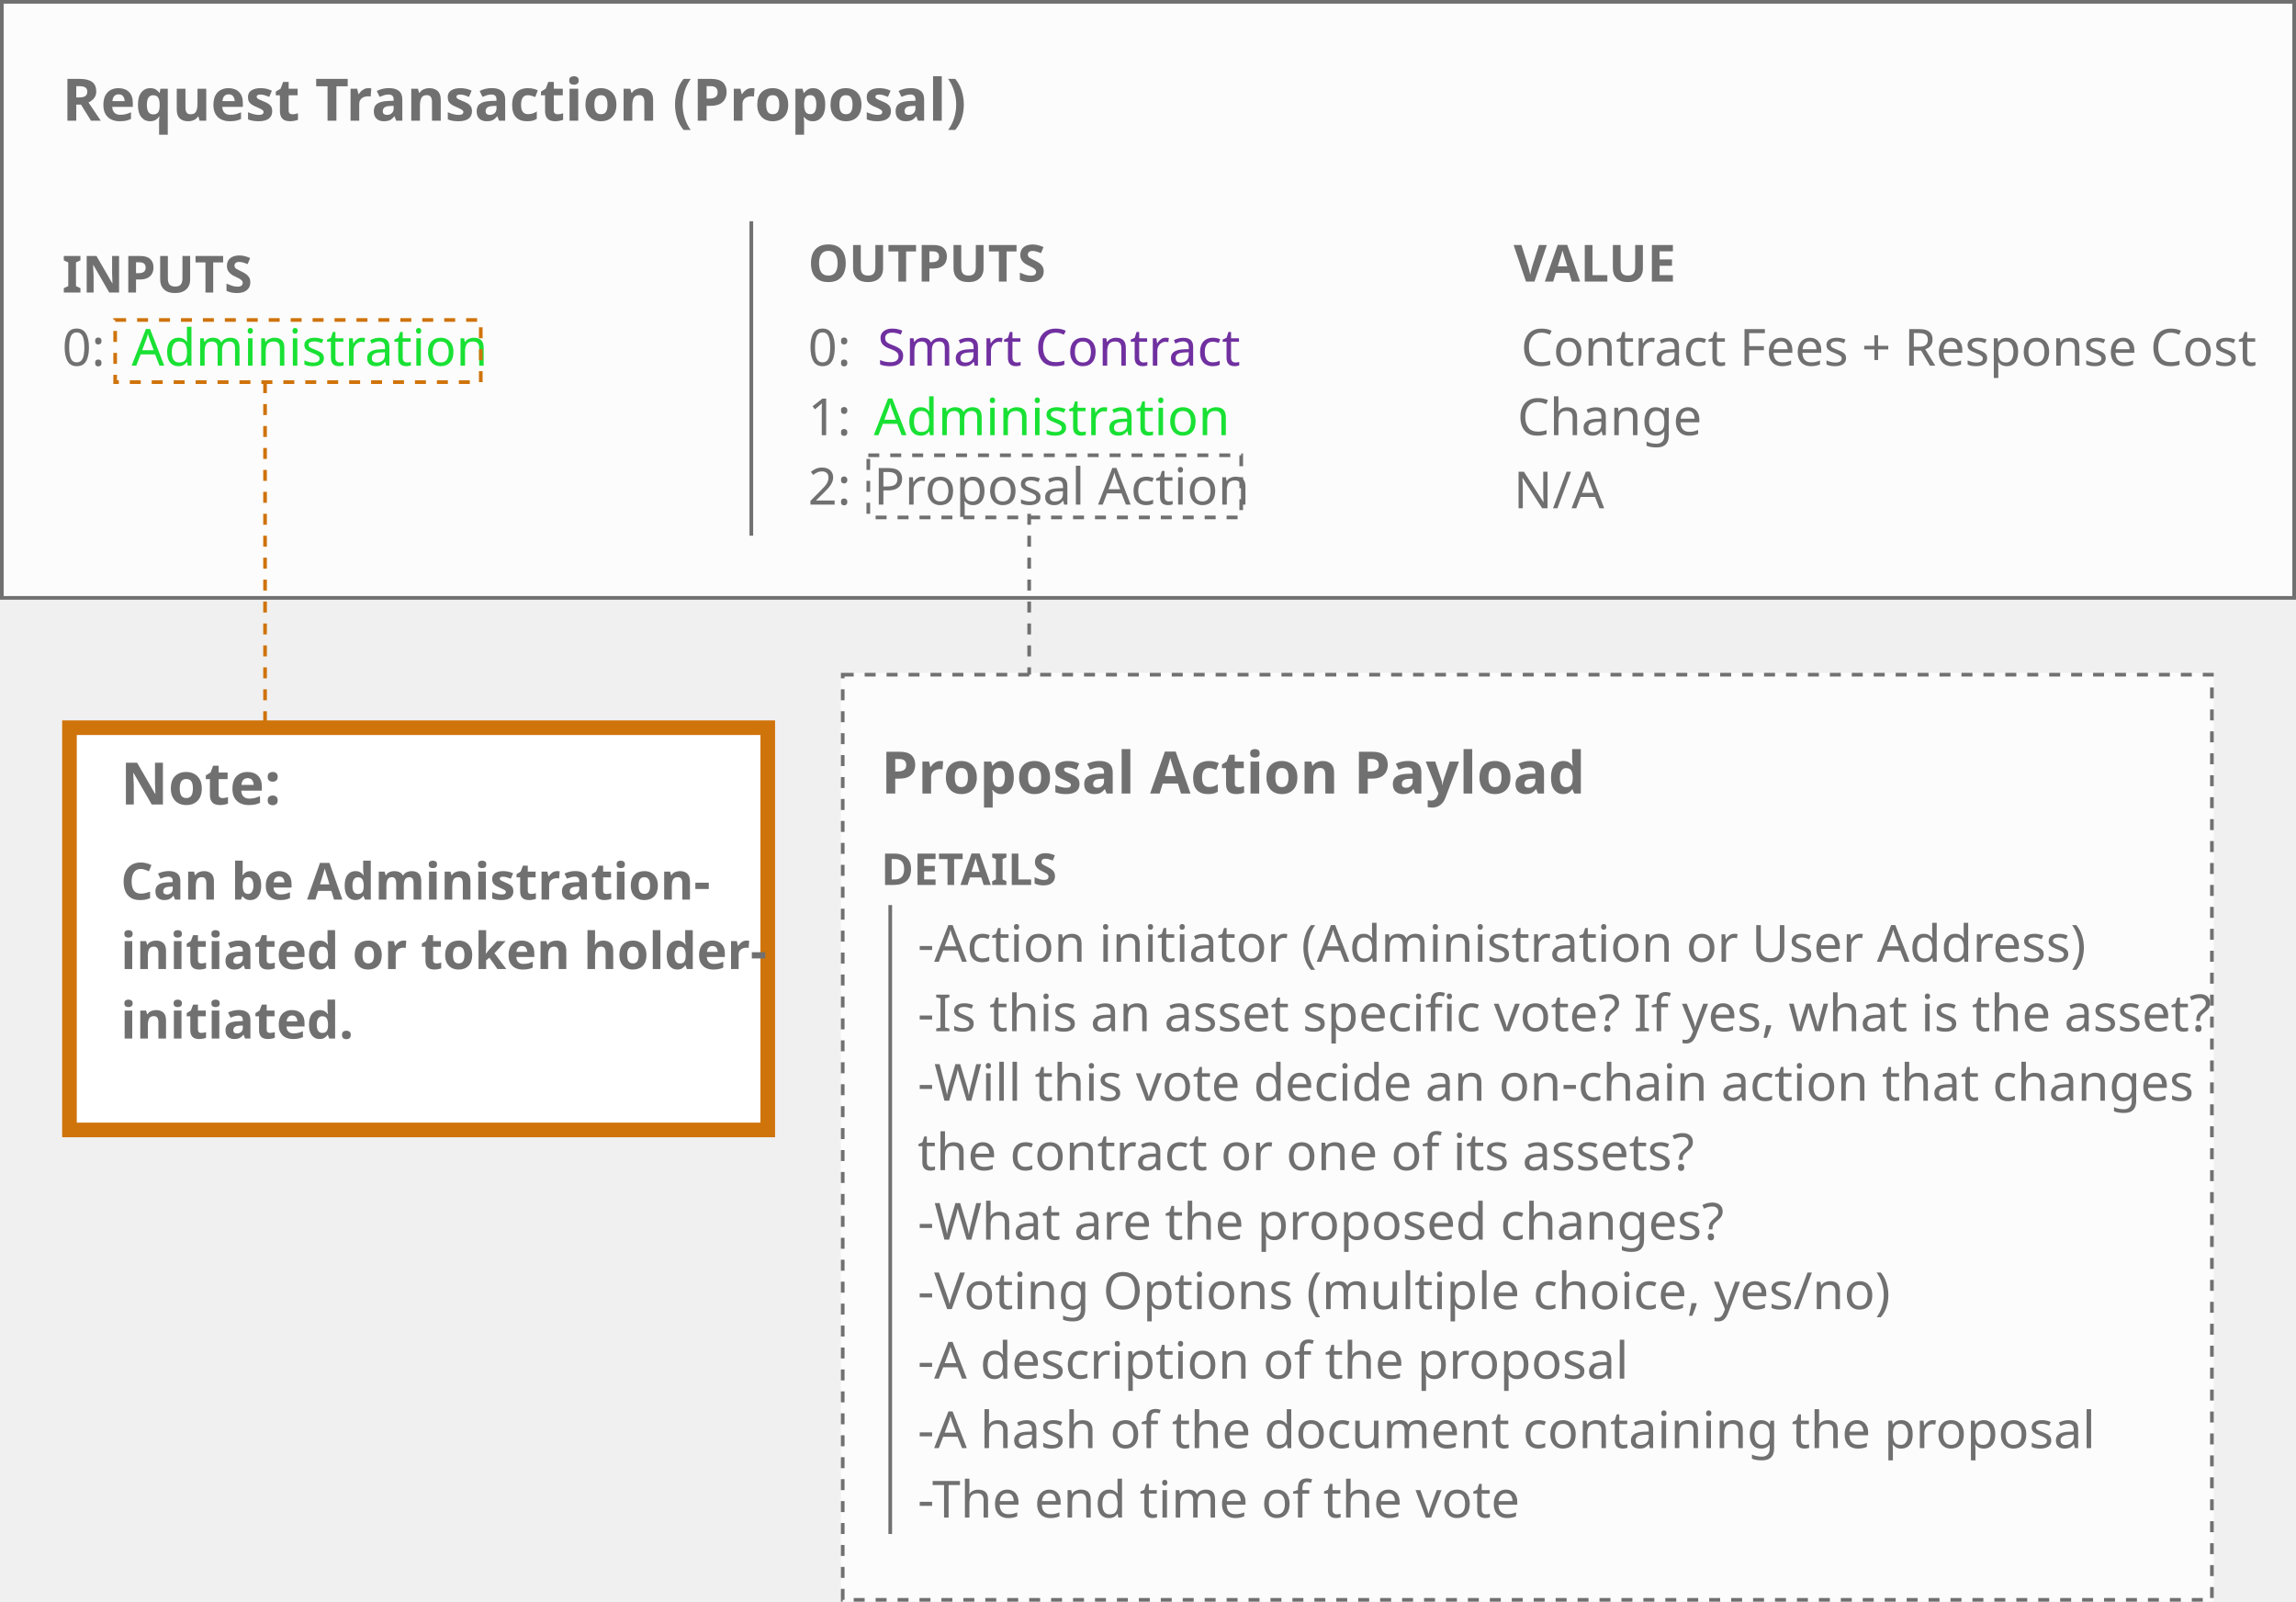
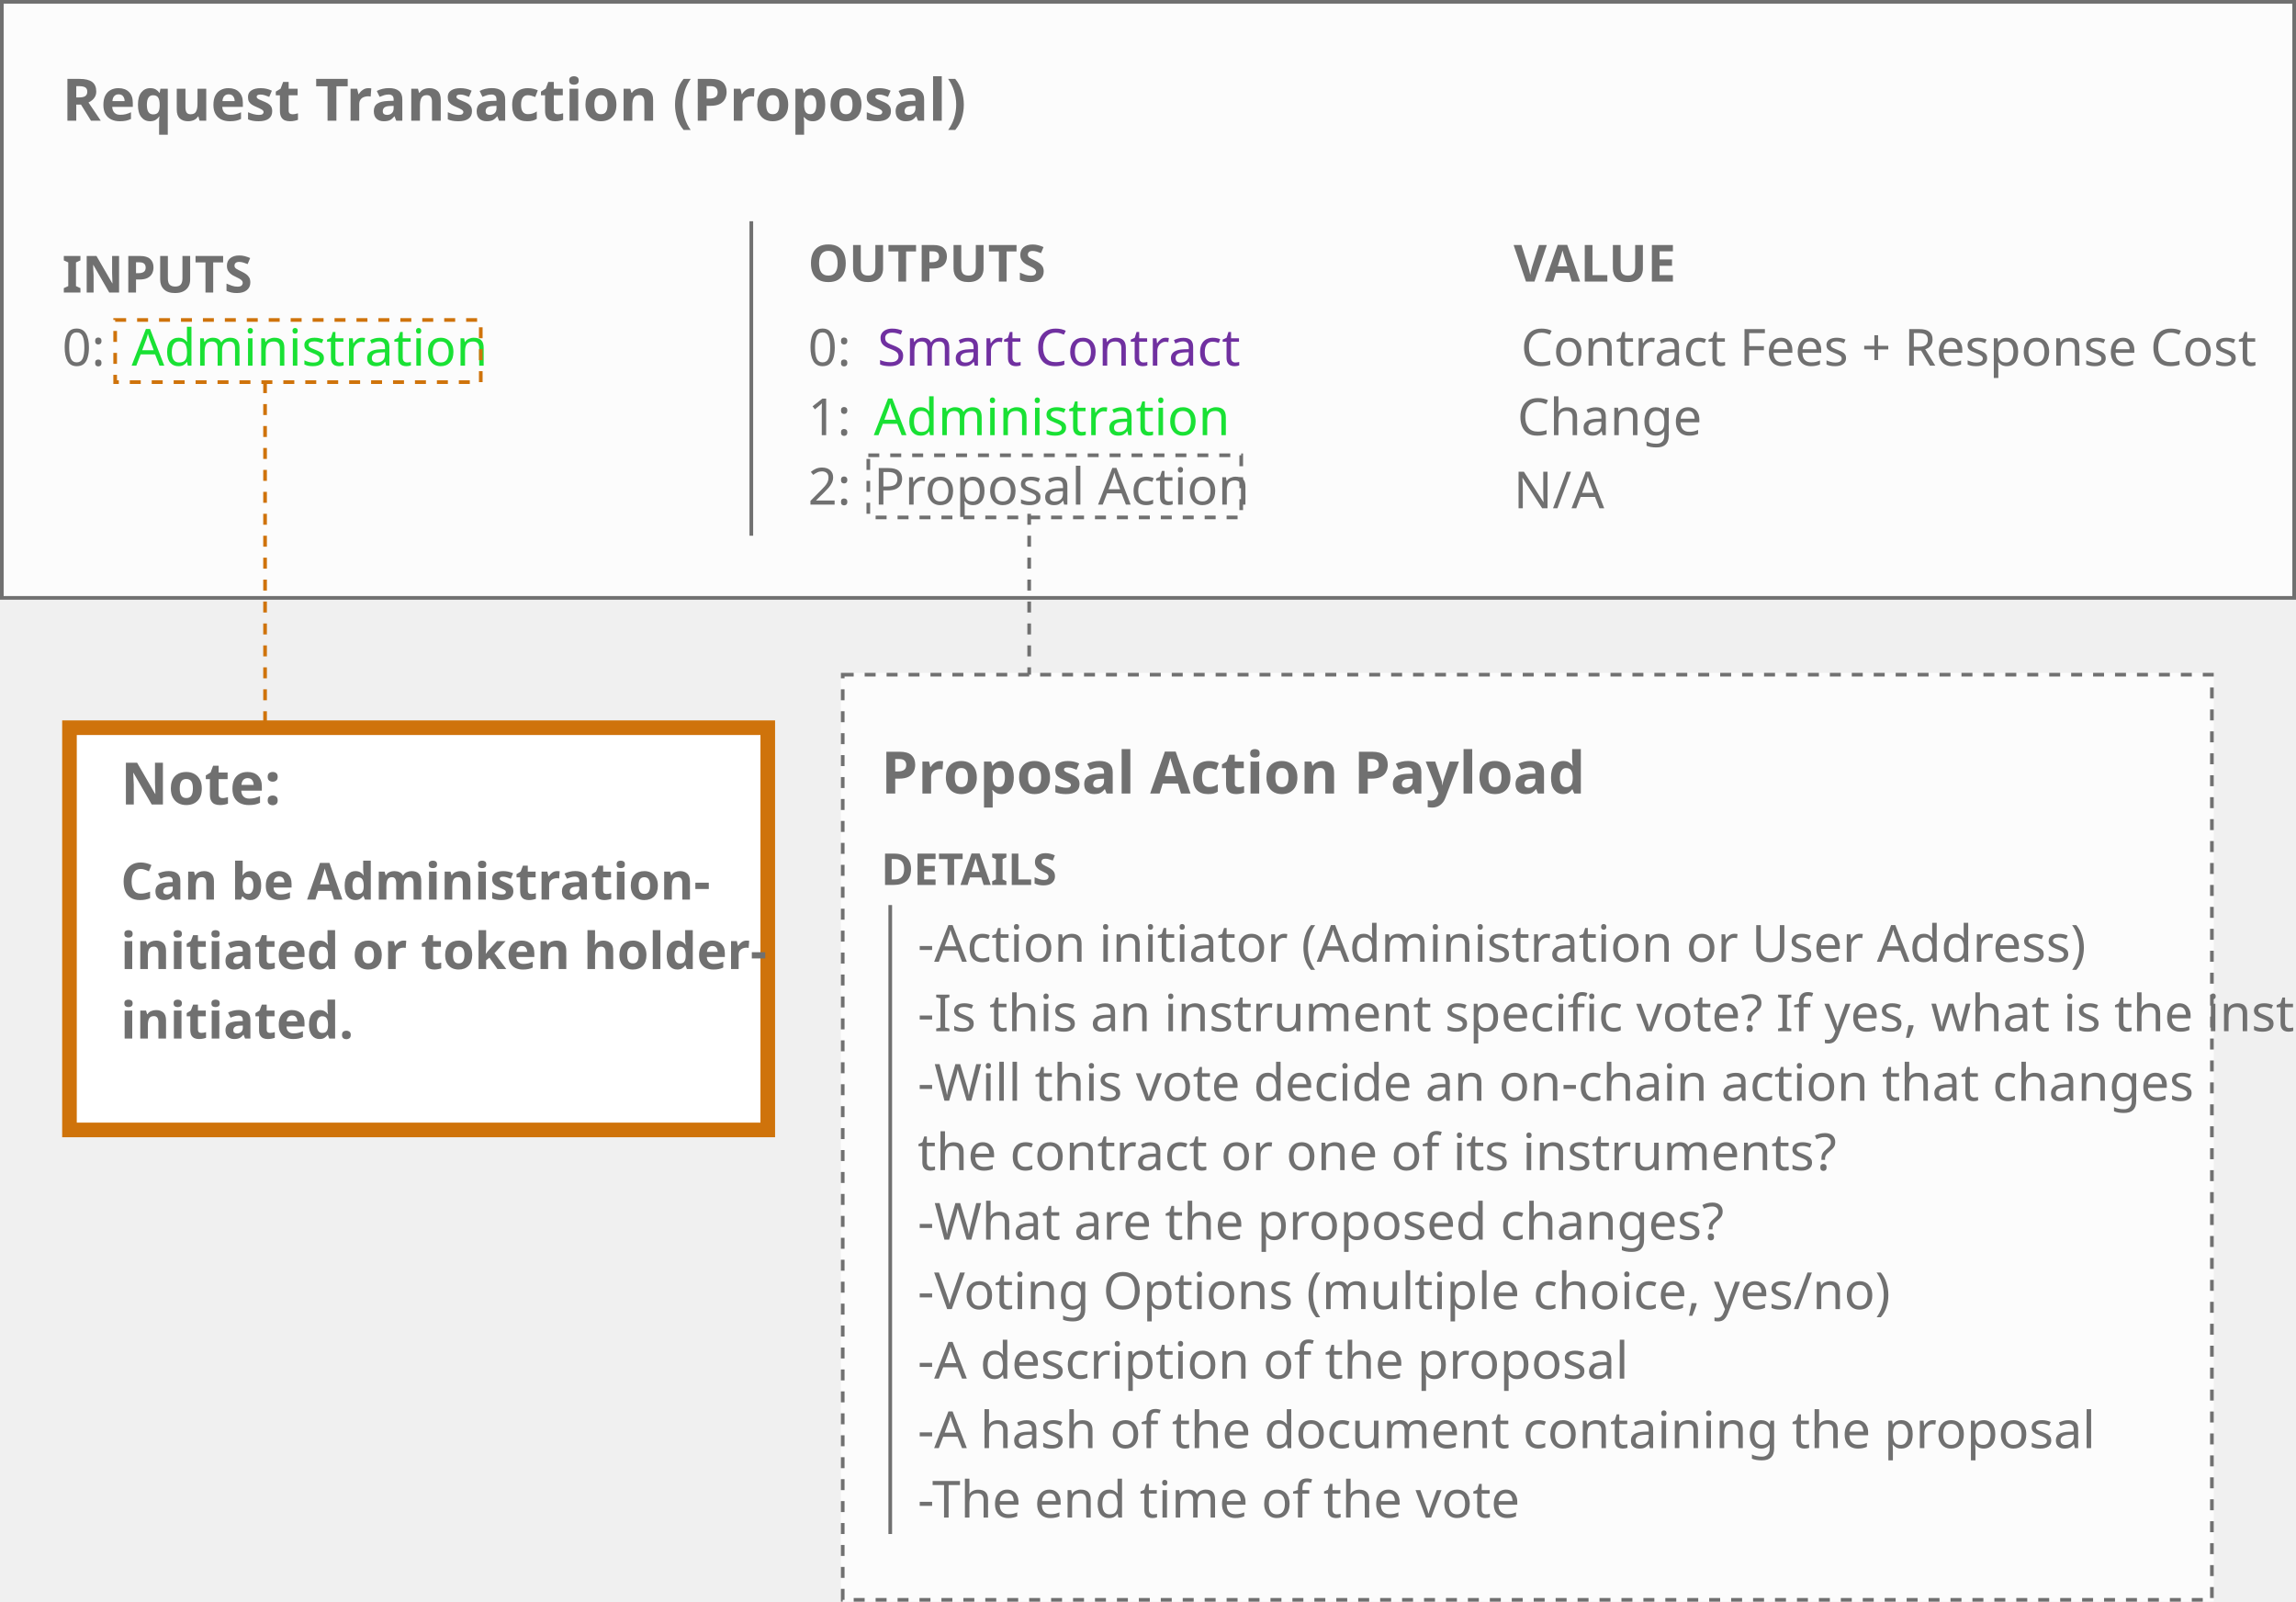
<svg xmlns="http://www.w3.org/2000/svg" width="628" height="438" viewBox="0 0 628 438">
  <g id="proposal-action" transform="translate(-932 5718)">
    <g id="Rectangle_261" data-name="Rectangle 261" transform="translate(932 -5718)" fill="#fcfcfc" stroke="#707070" stroke-width="1">
      <rect width="628" height="164" stroke="none" />
      <rect x="0.5" y="0.5" width="627" height="163" fill="none" />
    </g>
    <text id="Administration" transform="translate(968 -5618)" fill="#19e134" font-size="14" font-family="SegoeUI, Segoe UI">
      <tspan x="0" y="0">Administration</tspan>
    </text>
    <text id="Request_Transaction_Proposal_" data-name="Request Transaction (Proposal)" transform="translate(949 -5685)" fill="#707070" font-size="16" font-family="SegoeUI-Semibold, Segoe UI" font-weight="600">
      <tspan x="0" y="0">Request Transaction (Proposal)</tspan>
    </text>
    <line id="Line_318" data-name="Line 318" y2="86" transform="translate(1137.5 -5657.5)" fill="none" stroke="#707070" stroke-width="1" />
    <text id="INPUTS" transform="translate(949 -5653)" fill="#707070" font-size="14" font-family="SegoeUI-Bold, Segoe UI" font-weight="700">
      <tspan x="0" y="15">INPUTS</tspan>
    </text>
    <text id="OUTPUTS_" data-name="OUTPUTS " transform="translate(1153 -5656)" fill="#707070" font-size="14" font-family="SegoeUI-Bold, Segoe UI" font-weight="700">
      <tspan x="0" y="15">OUTPUTS </tspan>
    </text>
    <text id="_0:_" data-name="0: " transform="translate(949 -5618)" fill="#707070" font-size="14" font-family="SegoeUI, Segoe UI">
      <tspan x="0" y="0">0: </tspan>
    </text>
    <text id="VALUE" transform="translate(1346 -5656)" fill="#707070" font-size="14" font-family="SegoeUI-Bold, Segoe UI" font-weight="700">
      <tspan x="0" y="15">VALUE</tspan>
    </text>
    <text id="_0:_2" data-name="0: " transform="translate(1153 -5618)" fill="#707070" font-size="14" font-family="SegoeUI, Segoe UI">
      <tspan x="0" y="0">0: </tspan>
    </text>
    <text id="Smart_Contract" data-name="Smart Contract" transform="translate(1172 -5618)" fill="#7030a0" font-size="14" font-family="SegoeUI, Segoe UI">
      <tspan x="0" y="0">Smart Contract</tspan>
    </text>
    <text id="Contract_Fees_Response_Cost_" data-name="Contract Fees + Response Cost " transform="translate(1348 -5618)" fill="#707070" font-size="14" font-family="SegoeUI, Segoe UI">
      <tspan x="0" y="0">Contract Fees + Response Cost </tspan>
    </text>
    <g id="Rectangle_262" data-name="Rectangle 262" transform="translate(1169 -5594)" fill="none" stroke="#707070" stroke-width="1" stroke-dasharray="3">
      <rect width="103" height="18" stroke="none" />
      <rect x="0.5" y="0.5" width="102" height="17" fill="none" />
    </g>
    <text id="_2:_" data-name="2: " transform="translate(1153 -5580)" fill="#707070" font-size="14" font-family="SegoeUI, Segoe UI">
      <tspan x="0" y="0">2: </tspan>
    </text>
    <text id="Proposal_Action" data-name="Proposal Action" transform="translate(1171 -5580)" fill="#707070" font-size="14" font-family="SegoeUI, Segoe UI">
      <tspan x="0" y="0">Proposal Action</tspan>
    </text>
    <text id="Change" transform="translate(1347 -5599)" fill="#707070" font-size="14" font-family="SegoeUI, Segoe UI">
      <tspan x="0" y="0">Change</tspan>
    </text>
    <g id="Rectangle_263" data-name="Rectangle 263" transform="translate(1162 -5534)" fill="#fcfcfc" stroke="#707070" stroke-width="1" stroke-dasharray="3">
      <rect width="375.499" height="254" stroke="none" />
      <rect x="0.5" y="0.5" width="374.499" height="253" fill="none" />
    </g>
    <text id="Proposal_Action_Payload" data-name="Proposal Action Payload" transform="translate(1173 -5501)" fill="#707070" font-size="16" font-family="SegoeUI-Semibold, Segoe UI" font-weight="600">
      <tspan x="0" y="0">Proposal Action Payload</tspan>
    </text>
    <line id="Line_319" data-name="Line 319" y2="44" transform="translate(1213.5 -5577.5)" fill="none" stroke="#707070" stroke-width="1" stroke-dasharray="3" />
    <text id="N_A" data-name="N/A" transform="translate(1346 -5579)" fill="#707070" font-size="14" font-family="SegoeUI, Segoe UI">
      <tspan x="0" y="0">N/A</tspan>
    </text>
    <line id="Line_320" data-name="Line 320" y2="172" transform="translate(1175.5 -5470.5)" fill="none" stroke="#707070" stroke-width="1" />
    <text id="DETAILS" transform="translate(1173 -5489)" fill="#707070" font-size="12" font-family="SegoeUI-Bold, Segoe UI" font-weight="700">
      <tspan x="0" y="13">DETAILS</tspan>
    </text>
-     <text id="_-Action_initiator_Administration_or_User_Address_-Is_this_an_asset_specific_vote_If_yes_what_is_the_asset_-Will_this_vote_decide_an_on-chain_action_that_changes_the_contract_or_one_of_its_assets_-What_are_the_proposed_changes_-Voting_Options_multip" data-name="-Action initiator (Administration or User Address) -Is this an asset specific vote? If yes, what is the asset? -Will this vote decide an on-chain action that changesthe contract or one of its assets? -What are the proposed changes? -Voting Options (multip" transform="translate(1183 -5455)" fill="#707070" font-size="14" font-family="SegoeUI, Segoe UI">
+     <text id="_-Action_initiator_Administration_or_User_Address_-Is_this_an_instrument_specific_vote_If_yes_what_is_the_instrument_-Will_this_vote_decide_an_on-chain_action_that_changes_the_contract_or_one_of_its_instruments_-What_are_the_proposed_changes_-Voting_Options_multip" data-name="-Action initiator (Administration or User Address) -Is this an instrument specific vote? If yes, what is the instrument? -Will this vote decide an on-chain action that changesthe contract or one of its instruments? -What are the proposed changes? -Voting Options (multip" transform="translate(1183 -5455)" fill="#707070" font-size="14" font-family="SegoeUI, Segoe UI">
      <tspan x="0" y="0">-Action initiator (Administration or User Address)</tspan>
-       <tspan x="0" y="19">-Is this an asset specific vote? If yes, what is the asset?</tspan>
+       <tspan x="0" y="19">-Is this an instrument specific vote? If yes, what is the instrument?</tspan>
      <tspan x="0" y="38">-Will this vote decide an on-chain action that changes</tspan>
-       <tspan x="0" y="57">the contract or one of its assets?</tspan>
+       <tspan x="0" y="57">the contract or one of its instruments?</tspan>
      <tspan x="0" y="76">-What are the proposed changes?</tspan>
      <tspan x="0" y="95">-Voting Options (multiple choice, yes/no)</tspan>
      <tspan x="0" y="114">-A description of the proposal</tspan>
      <tspan x="0" y="133">-A hash of the document containing the proposal</tspan>
      <tspan x="0" y="152">-The end time of the vote</tspan>
    </text>
    <g id="Rectangle_268" data-name="Rectangle 268" transform="translate(949 -5521)" fill="#fff" stroke="#cf730b" stroke-width="4">
      <rect width="195" height="114" stroke="none" />
      <rect x="2" y="2" width="191" height="110" fill="none" />
    </g>
    <text id="Note:" transform="translate(965 -5515)" fill="#707070" font-size="16" font-family="SegoeUI-Semibold, Segoe UI" font-weight="600">
      <tspan x="0" y="17">Note:</tspan>
    </text>
    <text id="Can_be_Administration-initiated_or_token_holder-initiated." data-name="Can be Administration-initiated or token holder-initiated." transform="translate(965 -5487)" fill="#707070" font-size="14" font-family="SegoeUI-Semibold, Segoe UI" font-weight="600">
      <tspan x="0" y="15">Can be Administration-</tspan>
      <tspan x="0" y="34">initiated or token holder-</tspan>
      <tspan x="0" y="53">initiated.</tspan>
    </text>
    <g id="Rectangle_269" data-name="Rectangle 269" transform="translate(963 -5631)" fill="none" stroke="#cf730b" stroke-width="1" stroke-dasharray="3">
      <rect width="101" height="18" stroke="none" />
      <rect x="0.5" y="0.5" width="100" height="17" fill="none" />
    </g>
    <line id="Line_326" data-name="Line 326" y2="93" transform="translate(1004.5 -5613.5)" fill="none" stroke="#cf730b" stroke-width="1" stroke-dasharray="3" />
    <text id="_1:_" data-name="1: " transform="translate(1153 -5599)" fill="#707070" font-size="14" font-family="SegoeUI, Segoe UI">
      <tspan x="0" y="0">1: </tspan>
    </text>
    <text id="Administration-2" data-name="Administration" transform="translate(1171 -5599)" fill="#19e134" font-size="14" font-family="SegoeUI, Segoe UI">
      <tspan x="0" y="0">Administration</tspan>
    </text>
  </g>
</svg>
